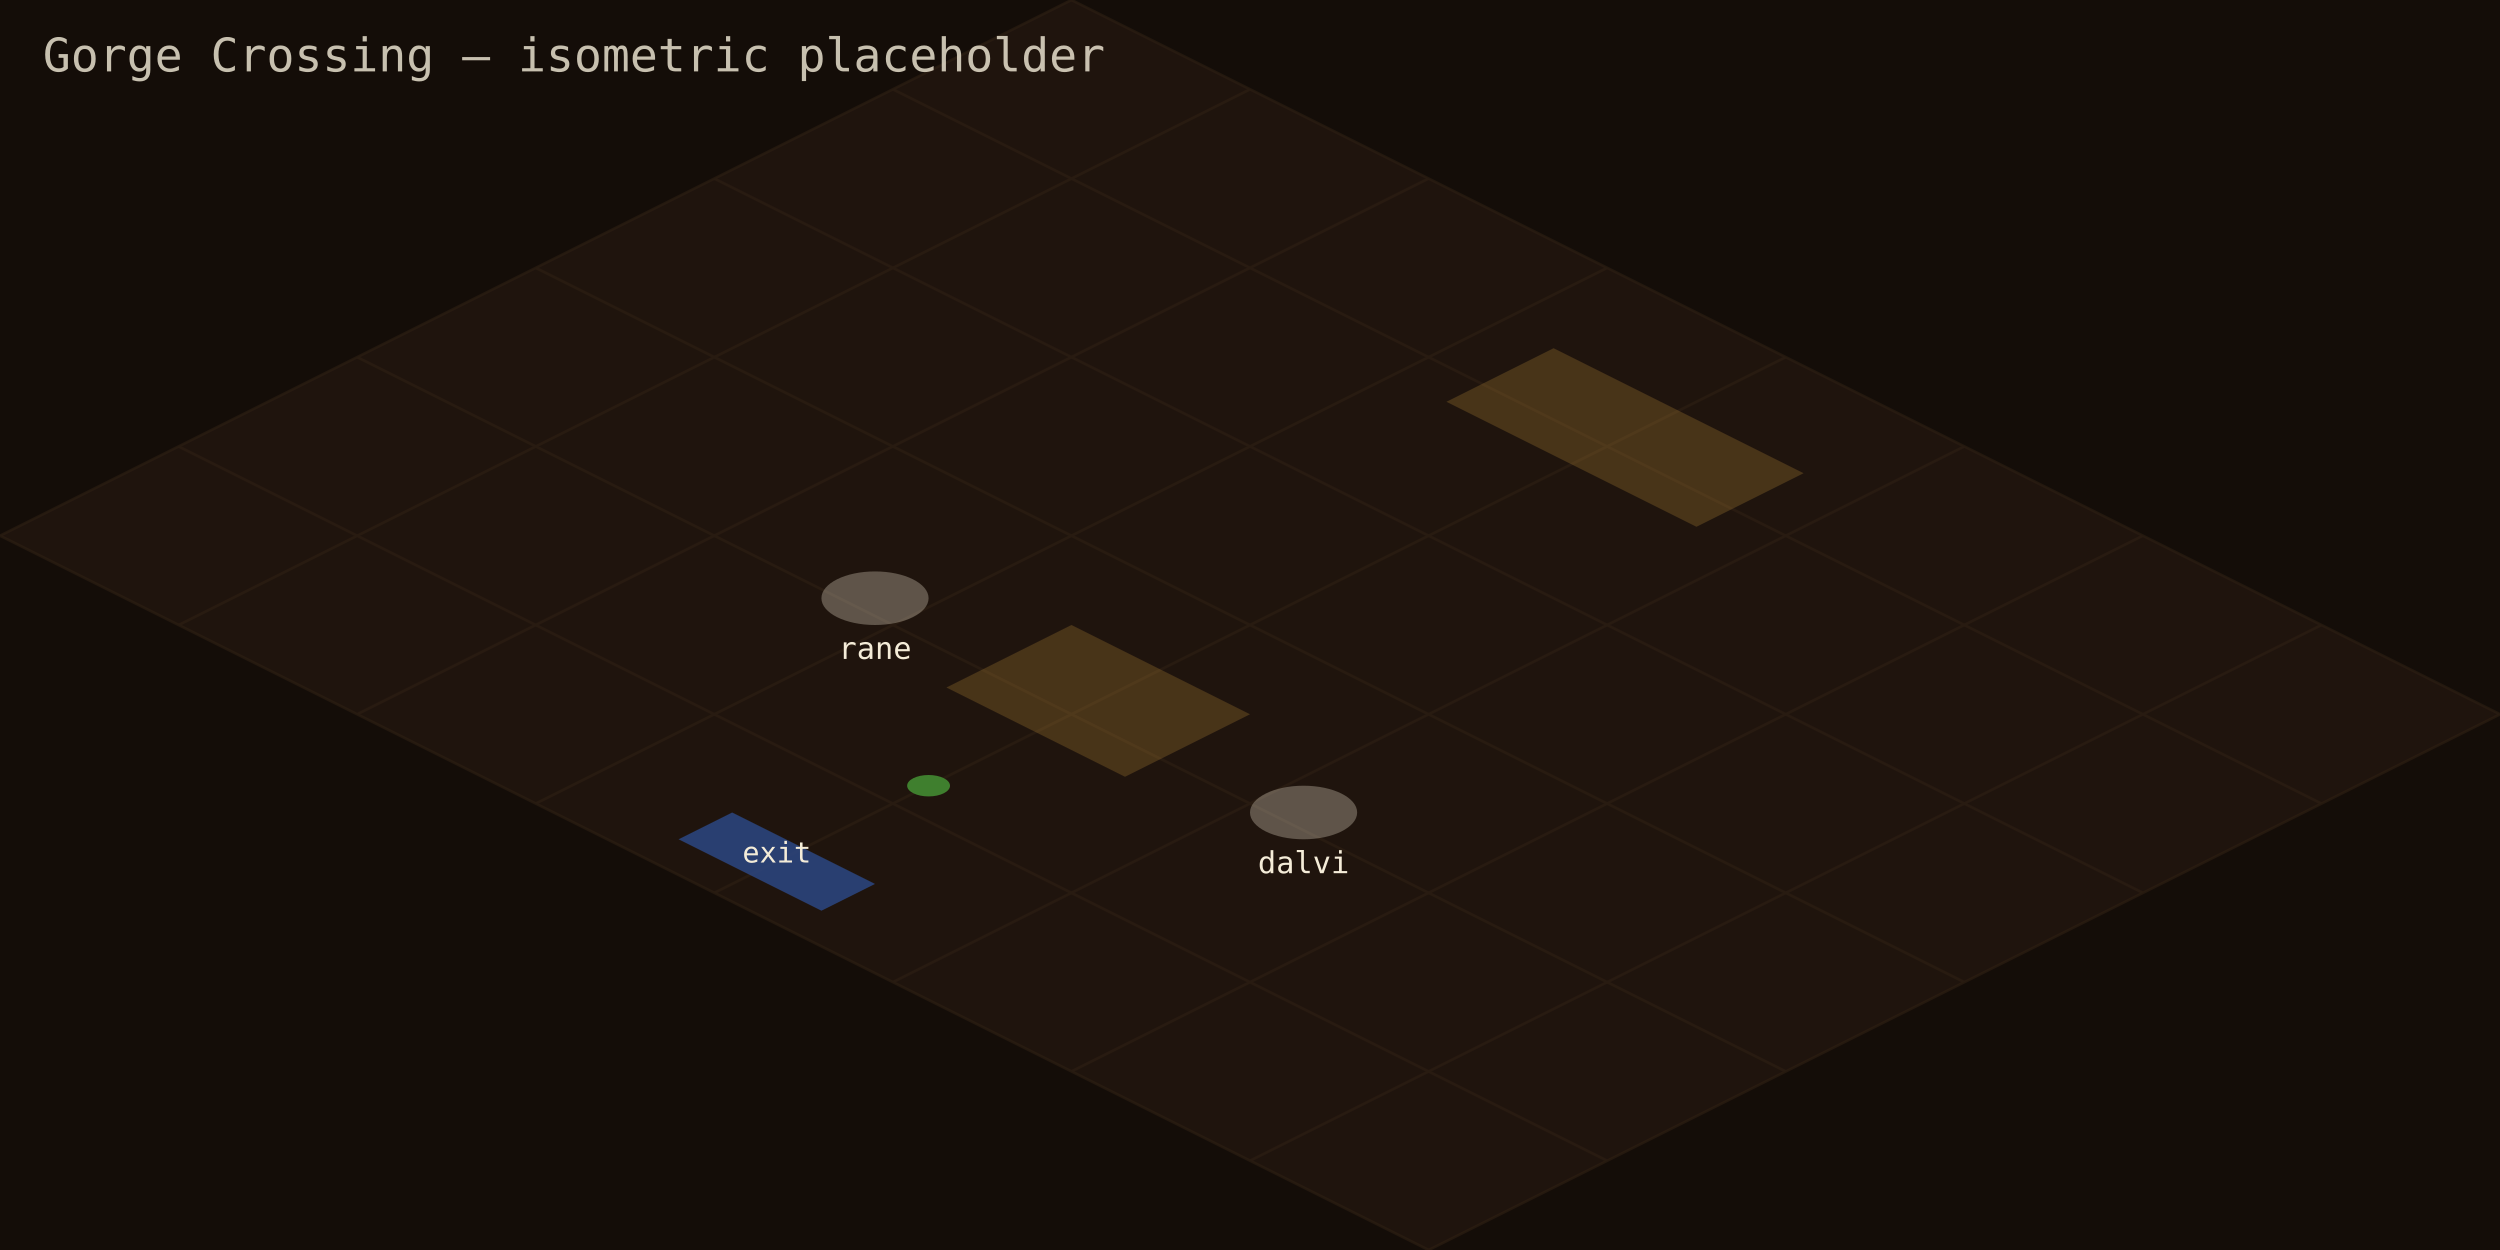
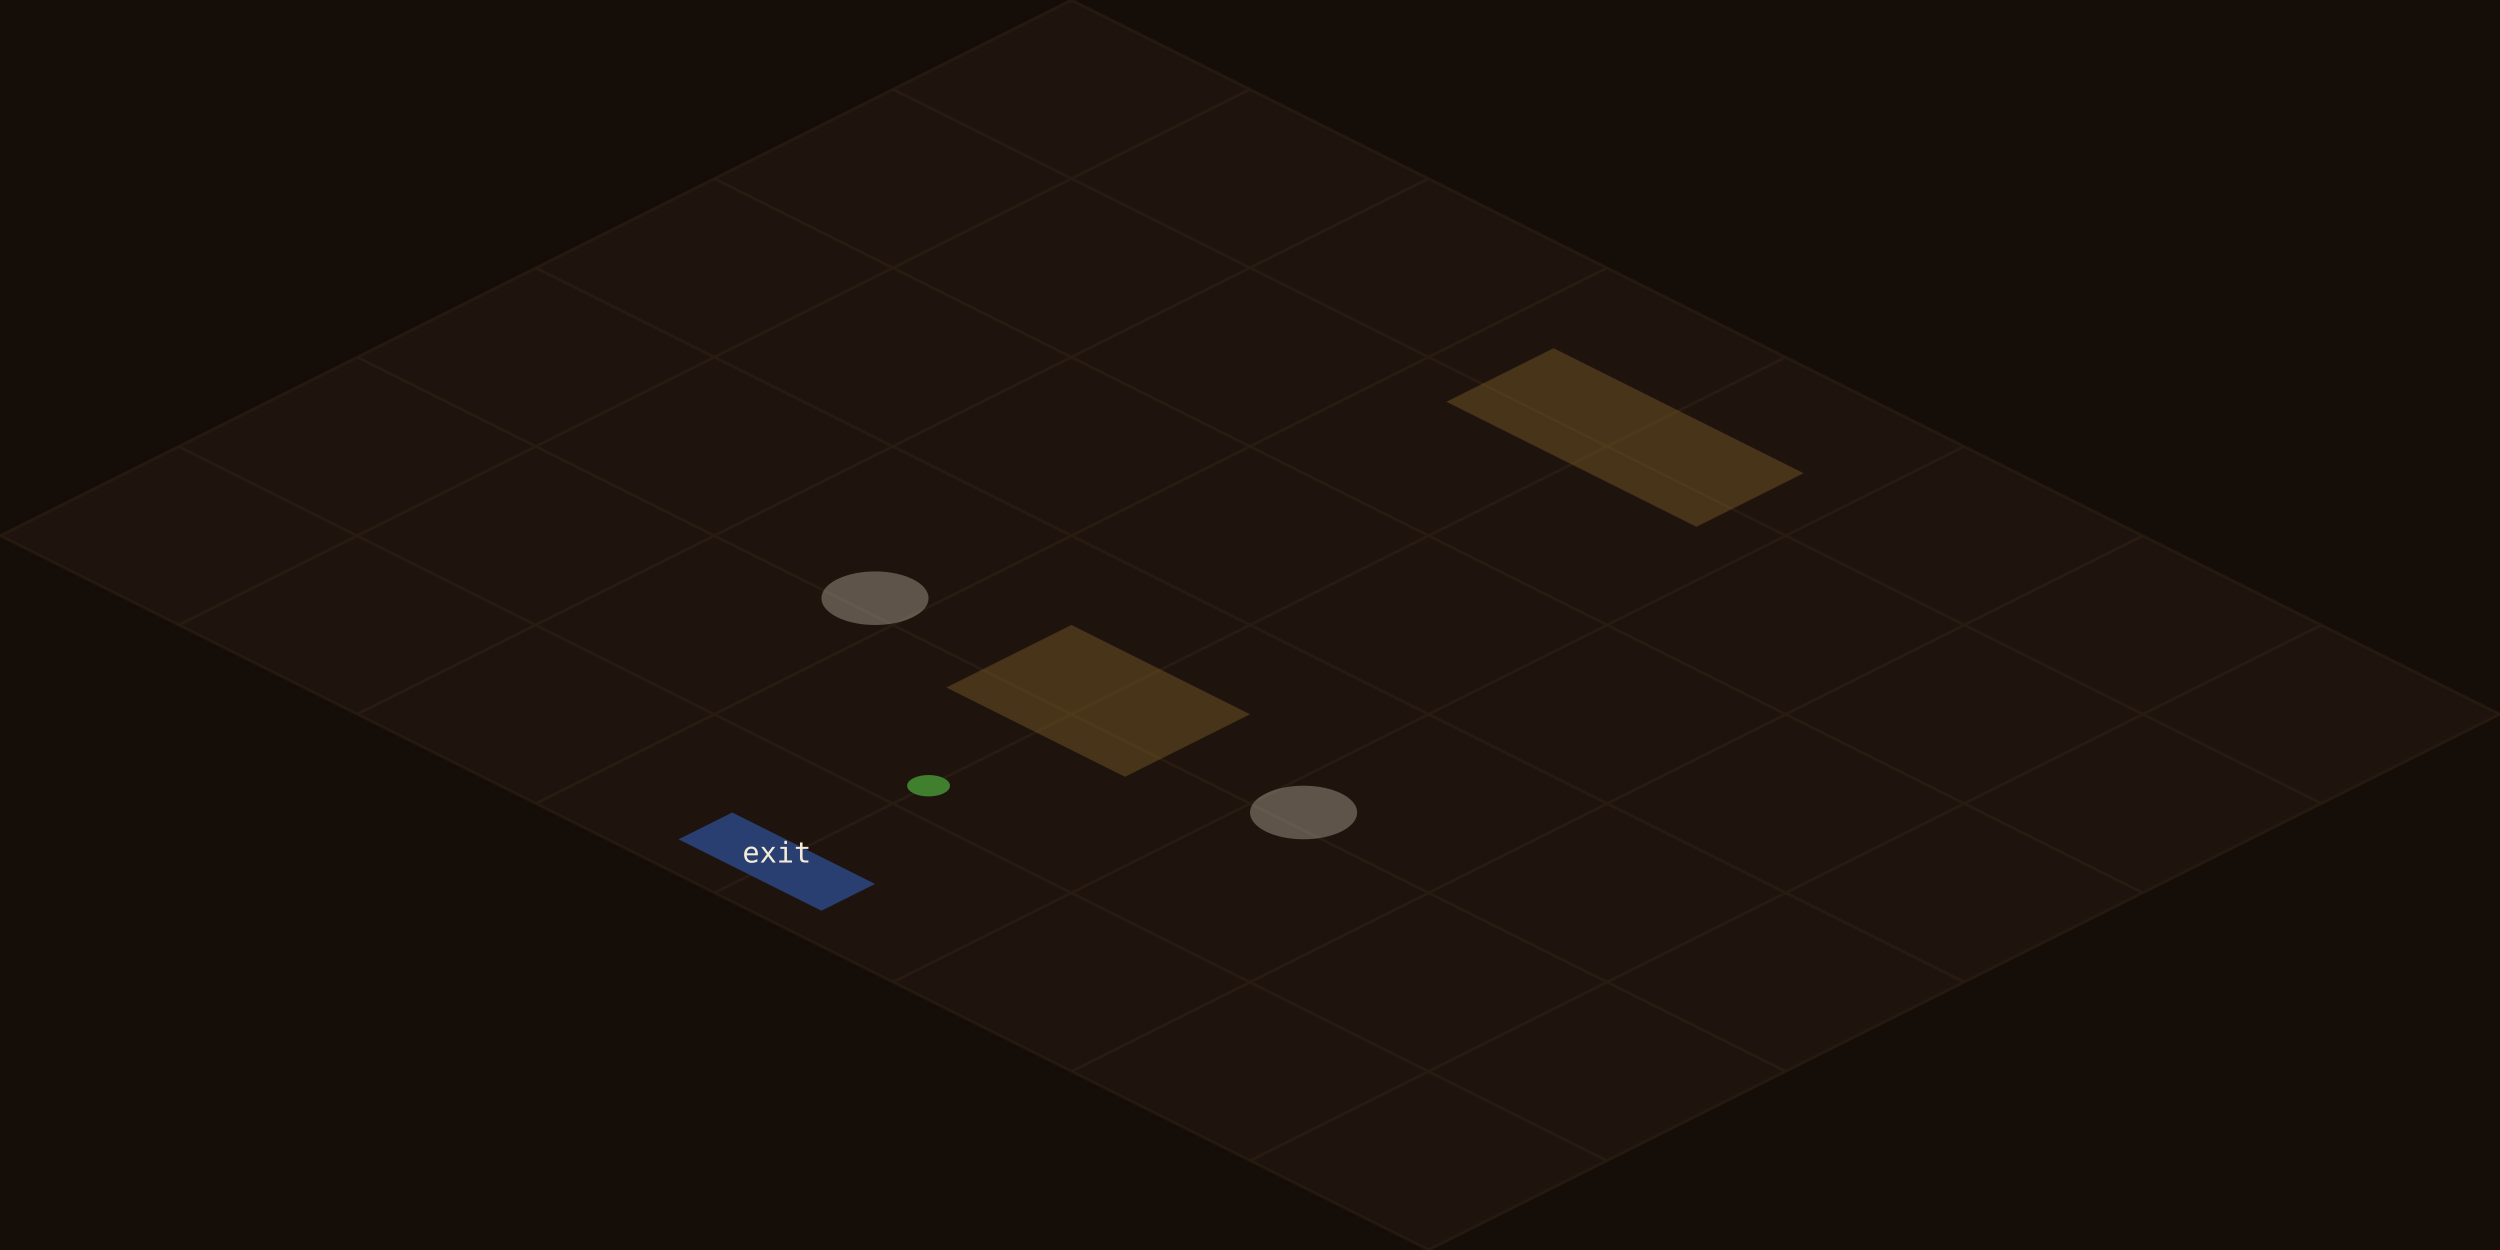
<svg xmlns="http://www.w3.org/2000/svg" width="1400" height="700" viewBox="0 0 1400 700">
  <rect width="1400" height="700" fill="#140d08" />
  <polygon points="600.0,0.0 1400.0,400.0 800.0,700.0 0.0,300.0" fill="#1f140d" />
  <g stroke="#2d1e12" stroke-width="1.5" opacity="0.65">
    <line x1="600.0" y1="0.0" x2="0.0" y2="300.0" />
    <line x1="700.0" y1="50.0" x2="100.0" y2="350.0" />
    <line x1="800.0" y1="100.0" x2="200.0" y2="400.0" />
    <line x1="900.0" y1="150.0" x2="300.0" y2="450.0" />
    <line x1="1000.0" y1="200.0" x2="400.0" y2="500.0" />
    <line x1="1100.0" y1="250.0" x2="500.0" y2="550.0" />
    <line x1="1200.0" y1="300.0" x2="600.0" y2="600.0" />
    <line x1="1300.0" y1="350.0" x2="700.0" y2="650.0" />
    <line x1="1400.0" y1="400.0" x2="800.0" y2="700.0" />
    <line x1="600.0" y1="0.0" x2="1400.0" y2="400.0" />
    <line x1="500.0" y1="50.0" x2="1300.0" y2="450.0" />
    <line x1="400.0" y1="100.0" x2="1200.0" y2="500.0" />
    <line x1="300.0" y1="150.0" x2="1100.0" y2="550.0" />
    <line x1="200.0" y1="200.0" x2="1000.0" y2="600.0" />
    <line x1="100.0" y1="250.0" x2="900.0" y2="650.0" />
    <line x1="0.0" y1="300.0" x2="800.0" y2="700.0" />
  </g>
  <polygon points="410.0,455.0 490.0,495.0 460.0,510.0 380.0,470.0" fill="#2c4a8a" opacity="0.8" />
  <text x="435" y="483" fill="#f4ecd8" font-family="monospace" font-size="16" text-anchor="middle">exit</text>
  <polygon points="600.0,350.0 700.0,400.0 630.0,435.0 530.0,385.0" fill="#d9a441" opacity="0.22" />
  <polygon points="870.0,195.0 1010.0,265.0 950.0,295.0 810.0,225.0" fill="#d9a441" opacity="0.22" />
  <ellipse cx="490" cy="335" rx="30" ry="15" fill="#f4ecd8" opacity="0.3" />
-   <text x="490" y="369" fill="#f4ecd8" font-family="monospace" font-size="17" text-anchor="middle">rane</text>
  <ellipse cx="730" cy="455" rx="30" ry="15" fill="#f4ecd8" opacity="0.3" />
-   <text x="730" y="489" fill="#f4ecd8" font-family="monospace" font-size="17" text-anchor="middle">dalvi</text>
  <ellipse cx="520" cy="440" rx="12" ry="6" fill="#3f7f2e" />
-   <text x="24" y="40" fill="#f4ecd8" font-family="monospace" font-size="26" opacity="0.8">Gorge Crossing — isometric placeholder</text>
</svg>
